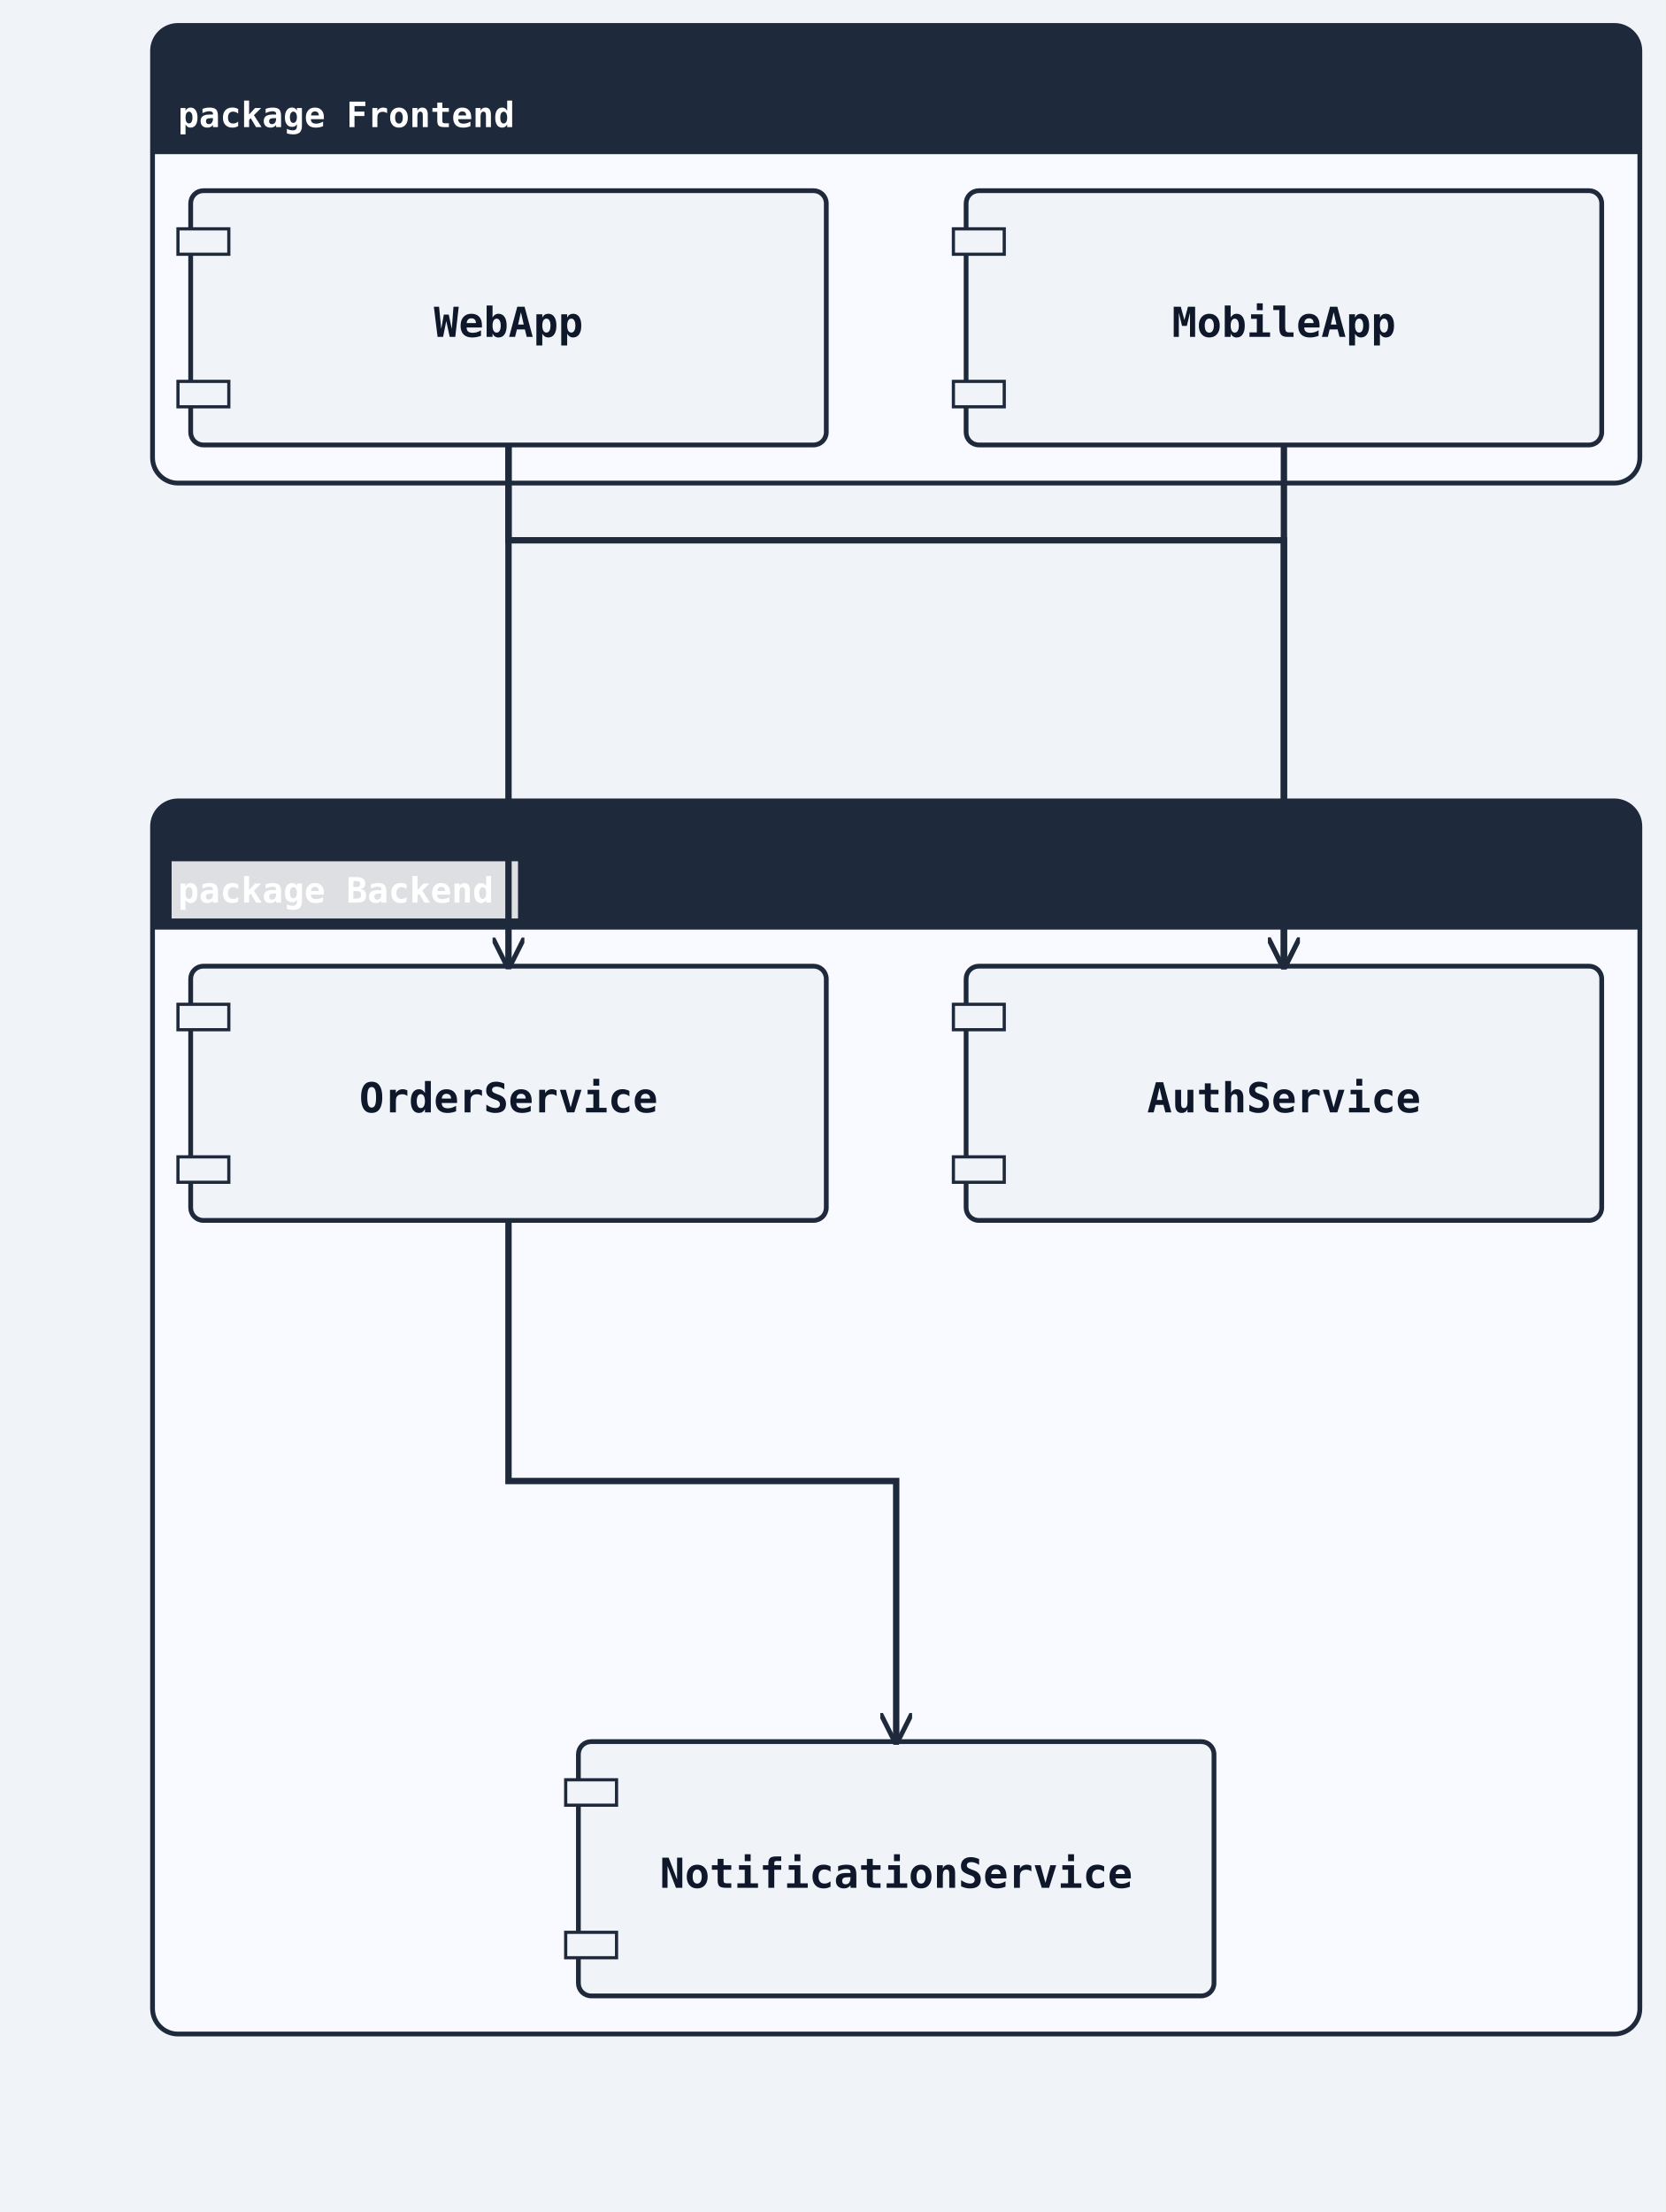
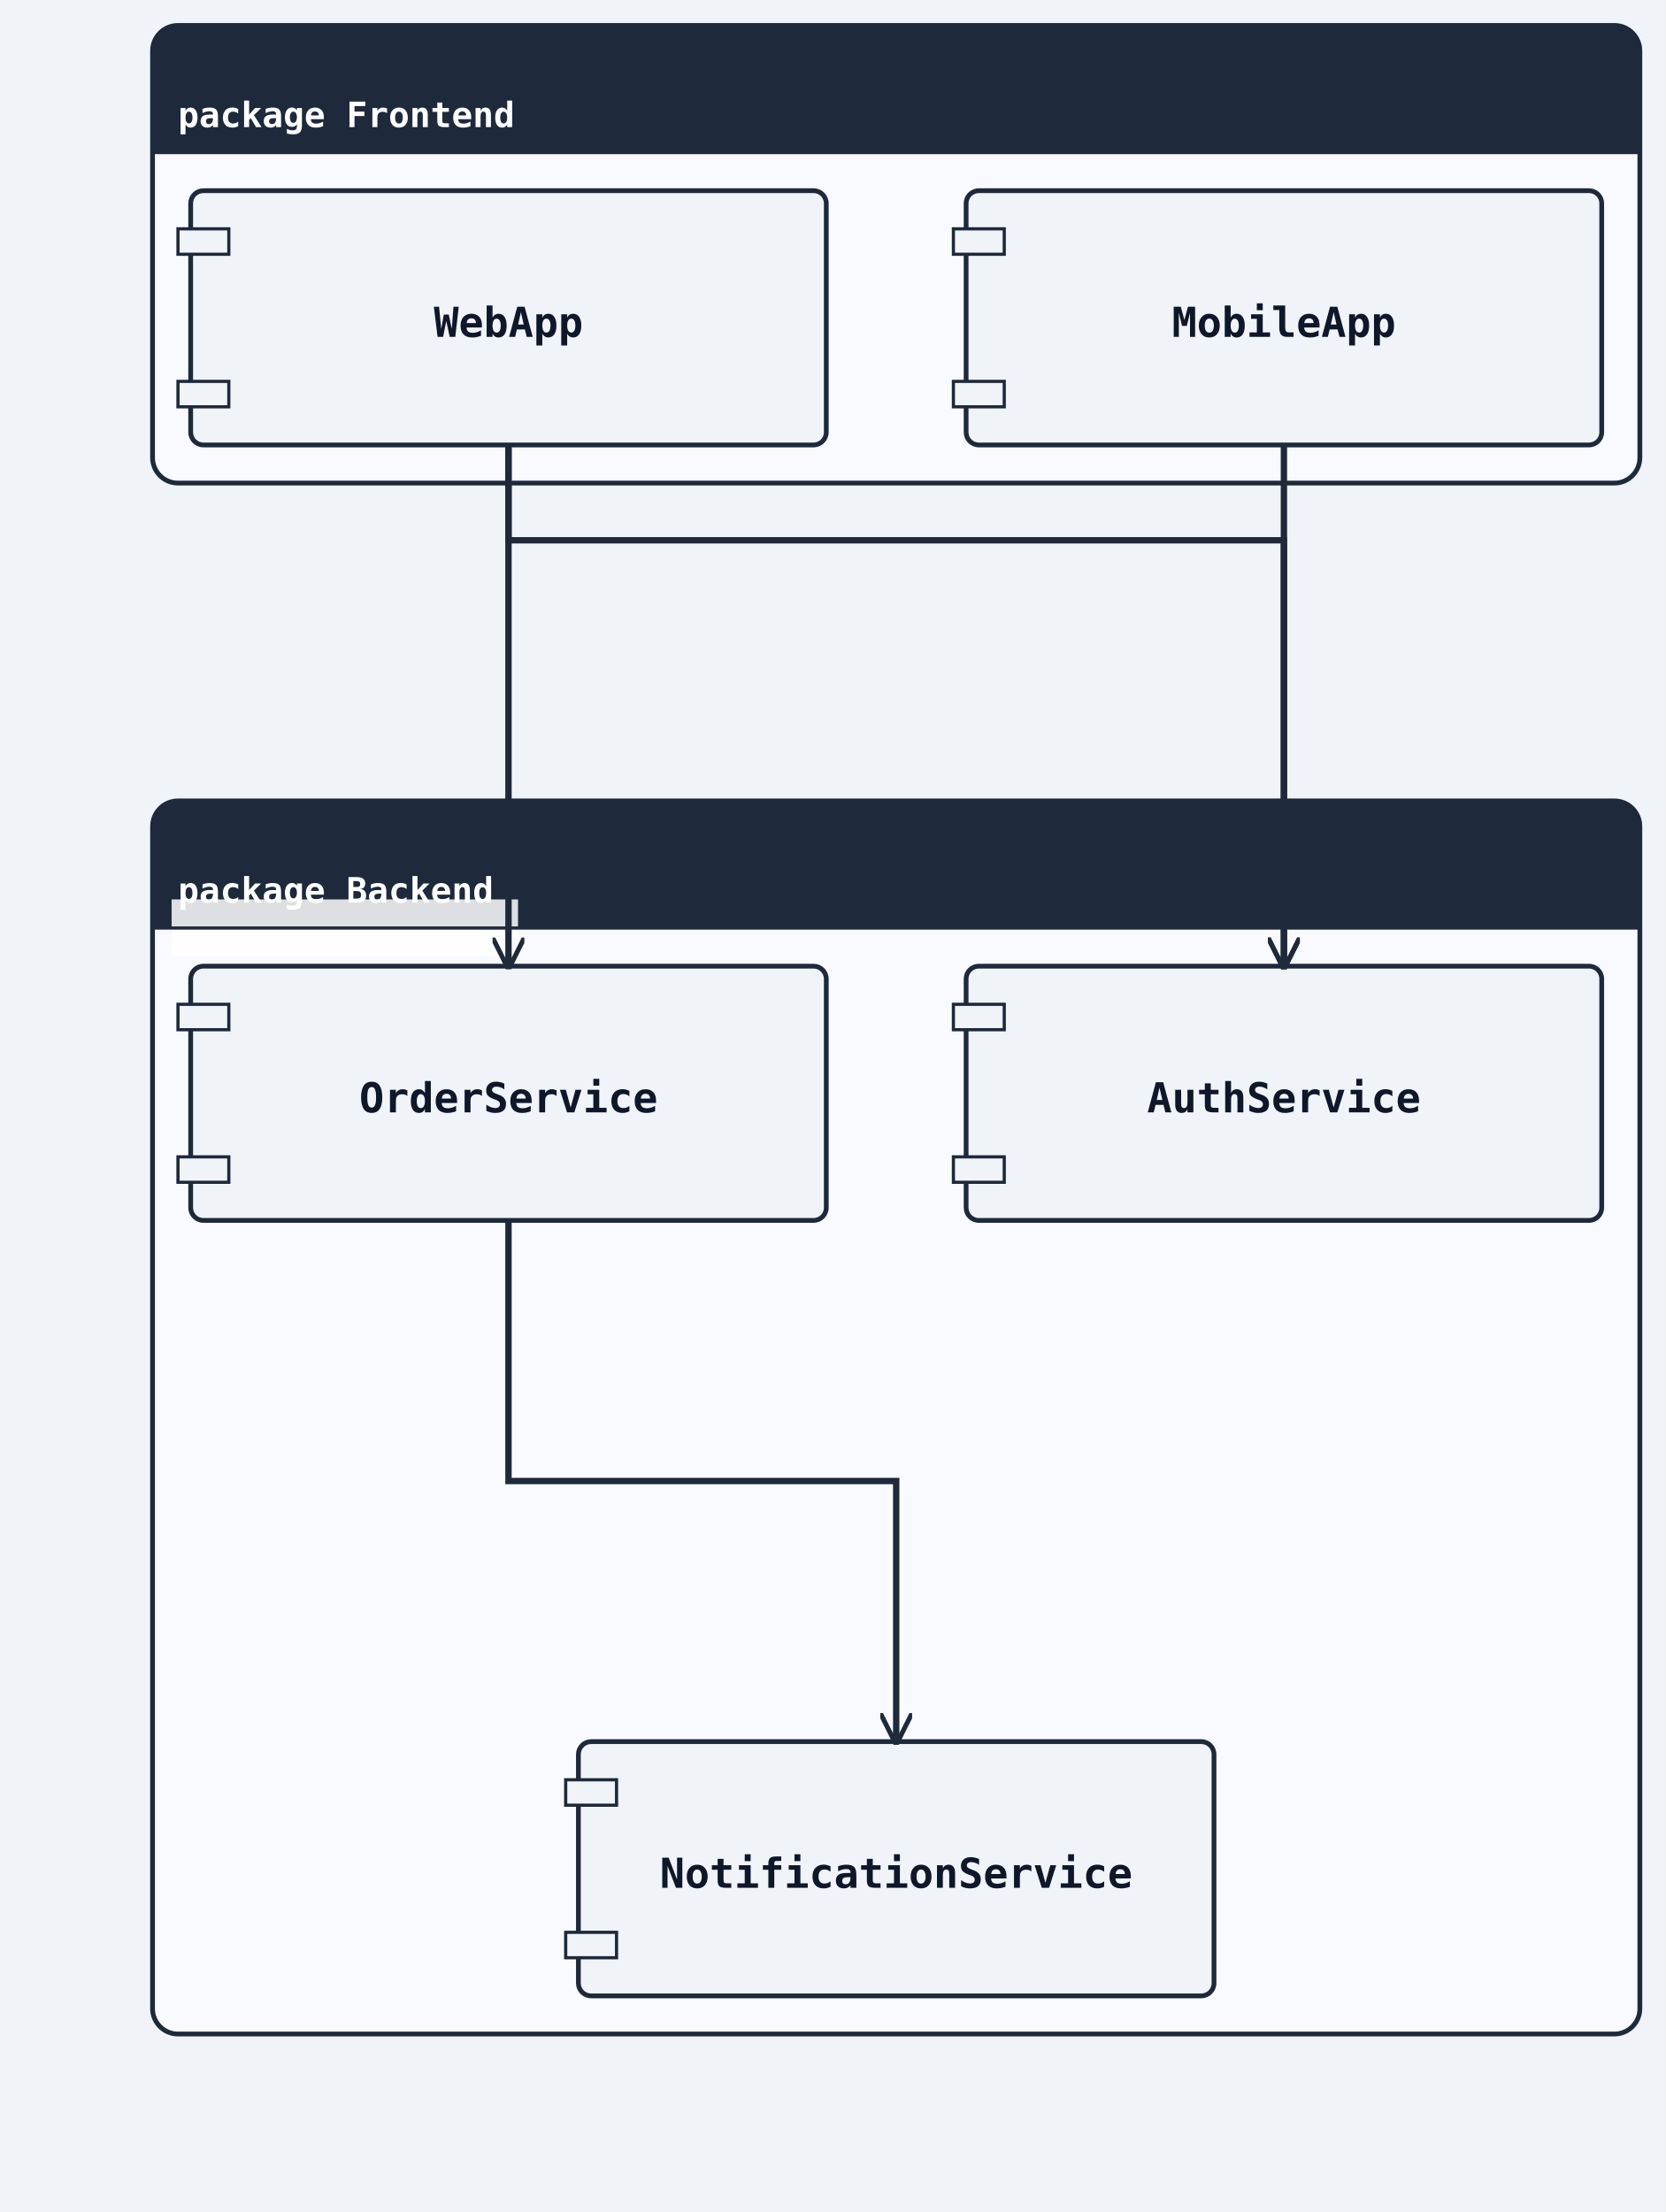
<svg xmlns="http://www.w3.org/2000/svg" width="524" height="696" viewBox="0 0 524 696">
  <rect width="100%" height="100%" fill="#f0f4f8" />
  <defs>
    <marker id="arrow-open" viewBox="0 0 10 10" refX="9" refY="5" markerWidth="10" markerHeight="10" markerUnits="userSpaceOnUse" orient="auto-start-reverse">
      <path d="M0,0 L10,5 L0,10" fill="none" stroke="#1e293b" stroke-width="1.5" />
    </marker>
    <marker id="arrow-triangle" viewBox="0 0 12 12" refX="11" refY="6" markerWidth="12" markerHeight="12" markerUnits="userSpaceOnUse" orient="auto-start-reverse">
      <polygon points="0,0 12,6 0,12" fill="#ffffff" stroke="#1e293b" stroke-width="1.5" fill-rule="nonzero" />
    </marker>
    <marker id="arrow-diamond-filled" viewBox="0 0 14 10" refX="13" refY="5" markerWidth="14" markerHeight="10" markerUnits="userSpaceOnUse" orient="auto-start-reverse">
      <path d="M0,5 L7,0 L14,5 L7,10 z" fill="#1e293b" stroke="#1e293b" stroke-width="1" />
    </marker>
    <marker id="arrow-diamond-open" viewBox="0 0 14 10" refX="13" refY="5" markerWidth="14" markerHeight="10" markerUnits="userSpaceOnUse" orient="auto-start-reverse">
      <path d="M0,5 L7,0 L14,5 L7,10 z" fill="#ffffff" stroke="#1e293b" stroke-width="1" />
    </marker>
    <marker id="arrow-double-open" viewBox="0 0 16 12" refX="15" refY="6" markerWidth="16" markerHeight="12" markerUnits="userSpaceOnUse" orient="auto-start-reverse">
      <path d="M0,1 L8,6 L0,11 M7,1 L15,6 L7,11" fill="none" stroke="#1e293b" stroke-width="1.5" stroke-linejoin="round" />
    </marker>
    <marker id="arrow-circle-open" viewBox="0 0 12 12" refX="11" refY="6" markerWidth="12" markerHeight="12" markerUnits="userSpaceOnUse" orient="auto-start-reverse">
      <circle cx="6" cy="6" r="4" fill="#ffffff" stroke="#1e293b" stroke-width="1.5" />
    </marker>
    <marker id="arrow-circle-filled" viewBox="0 0 12 12" refX="11" refY="6" markerWidth="12" markerHeight="12" markerUnits="userSpaceOnUse" orient="auto-start-reverse">
      <circle cx="6" cy="6" r="4" fill="#1e293b" stroke="#1e293b" stroke-width="1.5" />
    </marker>
    <marker id="arrow-triangle-filled" viewBox="0 0 12 12" refX="11" refY="6" markerWidth="12" markerHeight="12" markerUnits="userSpaceOnUse" orient="auto-start-reverse">
      <polygon points="0,0 12,6 0,12" fill="#1e293b" stroke="#1e293b" stroke-width="1.5" />
    </marker>
    <marker id="arrow-box-filled" viewBox="0 0 12 12" refX="11" refY="6" markerWidth="12" markerHeight="12" markerUnits="userSpaceOnUse" orient="auto-start-reverse">
      <rect x="2" y="2" width="8" height="8" fill="#1e293b" stroke="#1e293b" stroke-width="1.5" />
    </marker>
    <marker id="arrow-plus" viewBox="0 0 12 12" refX="11" refY="6" markerWidth="12" markerHeight="12" markerUnits="userSpaceOnUse" orient="auto-start-reverse">
      <path d="M6,1 L6,11 M1,6 L11,6" fill="none" stroke="#1e293b" stroke-width="1.8" stroke-linecap="round" />
    </marker>
    <marker id="arrow-slash" viewBox="0 0 12 12" refX="10" refY="6" markerWidth="12" markerHeight="12" markerUnits="userSpaceOnUse" orient="auto-start-reverse">
      <path d="M3,2 L9,10" fill="none" stroke="#1e293b" stroke-width="1.8" stroke-linecap="round" />
    </marker>
    <marker id="arrow-cross" viewBox="0 0 12 12" refX="11" refY="6" markerWidth="12" markerHeight="12" markerUnits="userSpaceOnUse" orient="auto-start-reverse">
      <path d="M2,2 L10,10 M10,2 L2,10" fill="none" stroke="#1e293b" stroke-width="1.8" stroke-linecap="round" />
    </marker>
    <marker id="arrow-bracket-open" viewBox="0 0 12 14" refX="11" refY="7" markerWidth="12" markerHeight="14" markerUnits="userSpaceOnUse" orient="auto-start-reverse">
      <path d="M10,1 L4,1 L4,13 L10,13" fill="none" stroke="#1e293b" stroke-width="1.8" stroke-linecap="round" stroke-linejoin="round" />
    </marker>
  </defs>
  <marker id="arrow-ie-one" viewBox="0 0 24 16" refX="22" refY="8" markerWidth="24" markerHeight="16" markerUnits="userSpaceOnUse" orient="auto-start-reverse">
    <path d="M16,2 L16,14" fill="none" stroke="#1e293b" stroke-width="1.8" stroke-linecap="round" />
  </marker>
  <marker id="arrow-ie-zero-one" viewBox="0 0 30 16" refX="28" refY="8" markerWidth="30" markerHeight="16" markerUnits="userSpaceOnUse" orient="auto-start-reverse">
    <circle cx="10" cy="8" r="4" fill="#ffffff" stroke="#1e293b" stroke-width="1.5" />
    <path d="M20,2 L20,14" fill="none" stroke="#1e293b" stroke-width="1.8" stroke-linecap="round" />
  </marker>
  <marker id="arrow-ie-zero-many" viewBox="0 0 34 18" refX="32" refY="9" markerWidth="34" markerHeight="18" markerUnits="userSpaceOnUse" orient="auto-start-reverse">
    <circle cx="8" cy="9" r="4" fill="#ffffff" stroke="#1e293b" stroke-width="1.5" />
    <path d="M18,9 L31,2 M18,9 L31,9 M18,9 L31,16" fill="none" stroke="#1e293b" stroke-width="1.7" stroke-linecap="round" />
  </marker>
  <marker id="arrow-ie-one-many" viewBox="0 0 34 18" refX="32" refY="9" markerWidth="34" markerHeight="18" markerUnits="userSpaceOnUse" orient="auto-start-reverse">
    <path d="M8,2 L8,16 M18,9 L31,2 M18,9 L31,9 M18,9 L31,16" fill="none" stroke="#1e293b" stroke-width="1.7" stroke-linecap="round" />
  </marker>
  <rect class="uml-group-frame" data-uml-group="Frontend" x="48" y="8" width="468" height="144" rx="8" ry="8" fill="#f8faff" stroke="#1e293b" stroke-width="1.5" />
  <rect x="48" y="8" width="468" height="40" rx="8" ry="8" fill="#1e293b" stroke="none" />
  <rect x="48" y="40" width="468" height="8" fill="#1e293b" stroke="none" />
  <text x="56" y="40" font-family="monospace" font-size="11" font-weight="600" fill="#ffffff">package Frontend</text>
  <line x1="48" y1="48" x2="516" y2="48" stroke="#1e293b" stroke-width="1" />
  <rect class="uml-group-frame" data-uml-group="Backend" x="48" y="252" width="468" height="388" rx="8" ry="8" fill="#f8faff" stroke="#1e293b" stroke-width="1.5" />
  <rect x="48" y="252" width="468" height="40" rx="8" ry="8" fill="#1e293b" stroke="none" />
  <rect x="48" y="284" width="468" height="8" fill="#1e293b" stroke="none" />
-   <rect class="uml-edge-label-bg" data-uml-label-role="edge-background" x="54" y="271" width="109" height="18" fill="white" opacity="0.85" />
+   <rect class="uml-edge-label-bg" data-uml-label-role="edge-background" x="54" y="283" width="109" height="18" fill="white" opacity="0.85" />
  <text x="56" y="284" font-family="monospace" font-size="11" font-weight="600" fill="#ffffff">package Backend</text>
  <line x1="48" y1="292" x2="516" y2="292" stroke="#1e293b" stroke-width="1" />
  <rect class="uml-node uml-component" data-uml-kind="component" x="60" y="60" width="200" height="80" rx="4" ry="4" fill="#f0f4f8" stroke="#1e293b" stroke-width="1.5" />
  <rect x="56" y="72" width="16" height="8" fill="#f0f4f8" stroke="#1e293b" stroke-width="1" />
  <rect x="56" y="120" width="16" height="8" fill="#f0f4f8" stroke="#1e293b" stroke-width="1" />
  <text x="160" y="106" text-anchor="middle" font-family="monospace" font-size="13" font-weight="600" fill="#0f172a">WebApp</text>
  <rect class="uml-node uml-component" data-uml-kind="component" x="304" y="60" width="200" height="80" rx="4" ry="4" fill="#f0f4f8" stroke="#1e293b" stroke-width="1.5" />
  <rect x="300" y="72" width="16" height="8" fill="#f0f4f8" stroke="#1e293b" stroke-width="1" />
  <rect x="300" y="120" width="16" height="8" fill="#f0f4f8" stroke="#1e293b" stroke-width="1" />
  <text x="404" y="106" text-anchor="middle" font-family="monospace" font-size="13" font-weight="600" fill="#0f172a">MobileApp</text>
  <rect class="uml-node uml-component" data-uml-kind="component" x="304" y="304" width="200" height="80" rx="4" ry="4" fill="#f0f4f8" stroke="#1e293b" stroke-width="1.5" />
  <rect x="300" y="316" width="16" height="8" fill="#f0f4f8" stroke="#1e293b" stroke-width="1" />
  <rect x="300" y="364" width="16" height="8" fill="#f0f4f8" stroke="#1e293b" stroke-width="1" />
  <text x="404" y="350" text-anchor="middle" font-family="monospace" font-size="13" font-weight="600" fill="#0f172a">AuthService</text>
  <rect class="uml-node uml-component" data-uml-kind="component" x="60" y="304" width="200" height="80" rx="4" ry="4" fill="#f0f4f8" stroke="#1e293b" stroke-width="1.5" />
  <rect x="56" y="316" width="16" height="8" fill="#f0f4f8" stroke="#1e293b" stroke-width="1" />
  <rect x="56" y="364" width="16" height="8" fill="#f0f4f8" stroke="#1e293b" stroke-width="1" />
  <text x="160" y="350" text-anchor="middle" font-family="monospace" font-size="13" font-weight="600" fill="#0f172a">OrderService</text>
  <rect class="uml-node uml-component" data-uml-kind="component" x="182" y="548" width="200" height="80" rx="4" ry="4" fill="#f0f4f8" stroke="#1e293b" stroke-width="1.5" />
  <rect x="178" y="560" width="16" height="8" fill="#f0f4f8" stroke="#1e293b" stroke-width="1" />
  <rect x="178" y="608" width="16" height="8" fill="#f0f4f8" stroke="#1e293b" stroke-width="1" />
  <text x="282" y="594" text-anchor="middle" font-family="monospace" font-size="13" font-weight="600" fill="#0f172a">NotificationService</text>
  <polyline class="uml-relation" data-uml-from="WebApp" data-uml-to="AuthService" data-uml-arrow="--&gt;" points="160,140 160,170 404,170 404,304" fill="none" stroke="#1e293b" stroke-width="2" marker-end="url(#arrow-open)" />
  <polyline class="uml-relation" data-uml-from="WebApp" data-uml-to="OrderService" data-uml-arrow="--&gt;" points="160,140 160,222 160,304" fill="none" stroke="#1e293b" stroke-width="2" marker-end="url(#arrow-open)" />
  <polyline class="uml-relation" data-uml-from="MobileApp" data-uml-to="AuthService" data-uml-arrow="--&gt;" points="404,140 404,300 404,304" fill="none" stroke="#1e293b" stroke-width="2" marker-end="url(#arrow-open)" />
  <polyline class="uml-relation" data-uml-from="OrderService" data-uml-to="NotificationService" data-uml-arrow="--&gt;" points="160,384 160,466 282,466 282,548" fill="none" stroke="#1e293b" stroke-width="2" marker-end="url(#arrow-open)" />
</svg>
